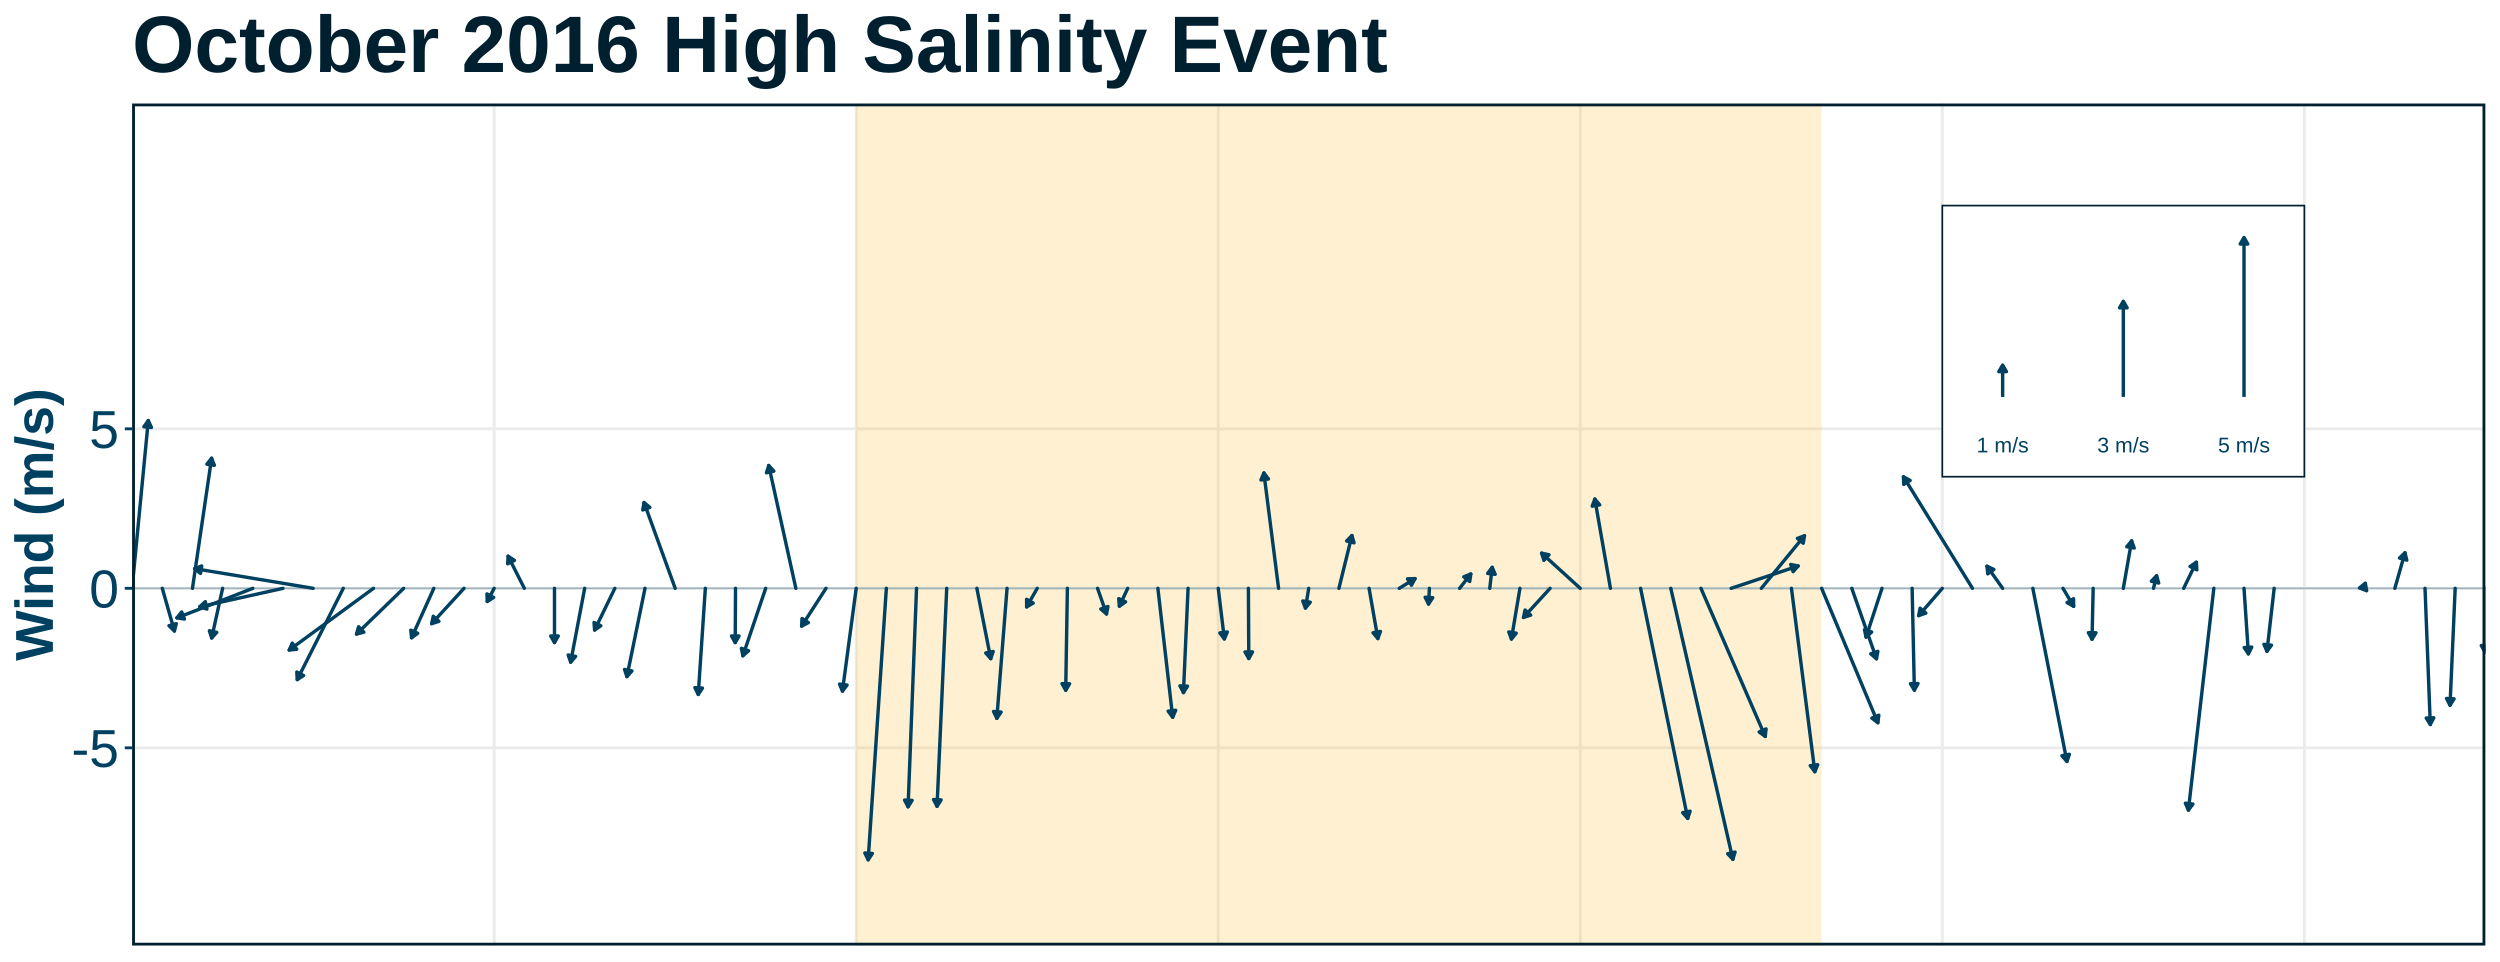
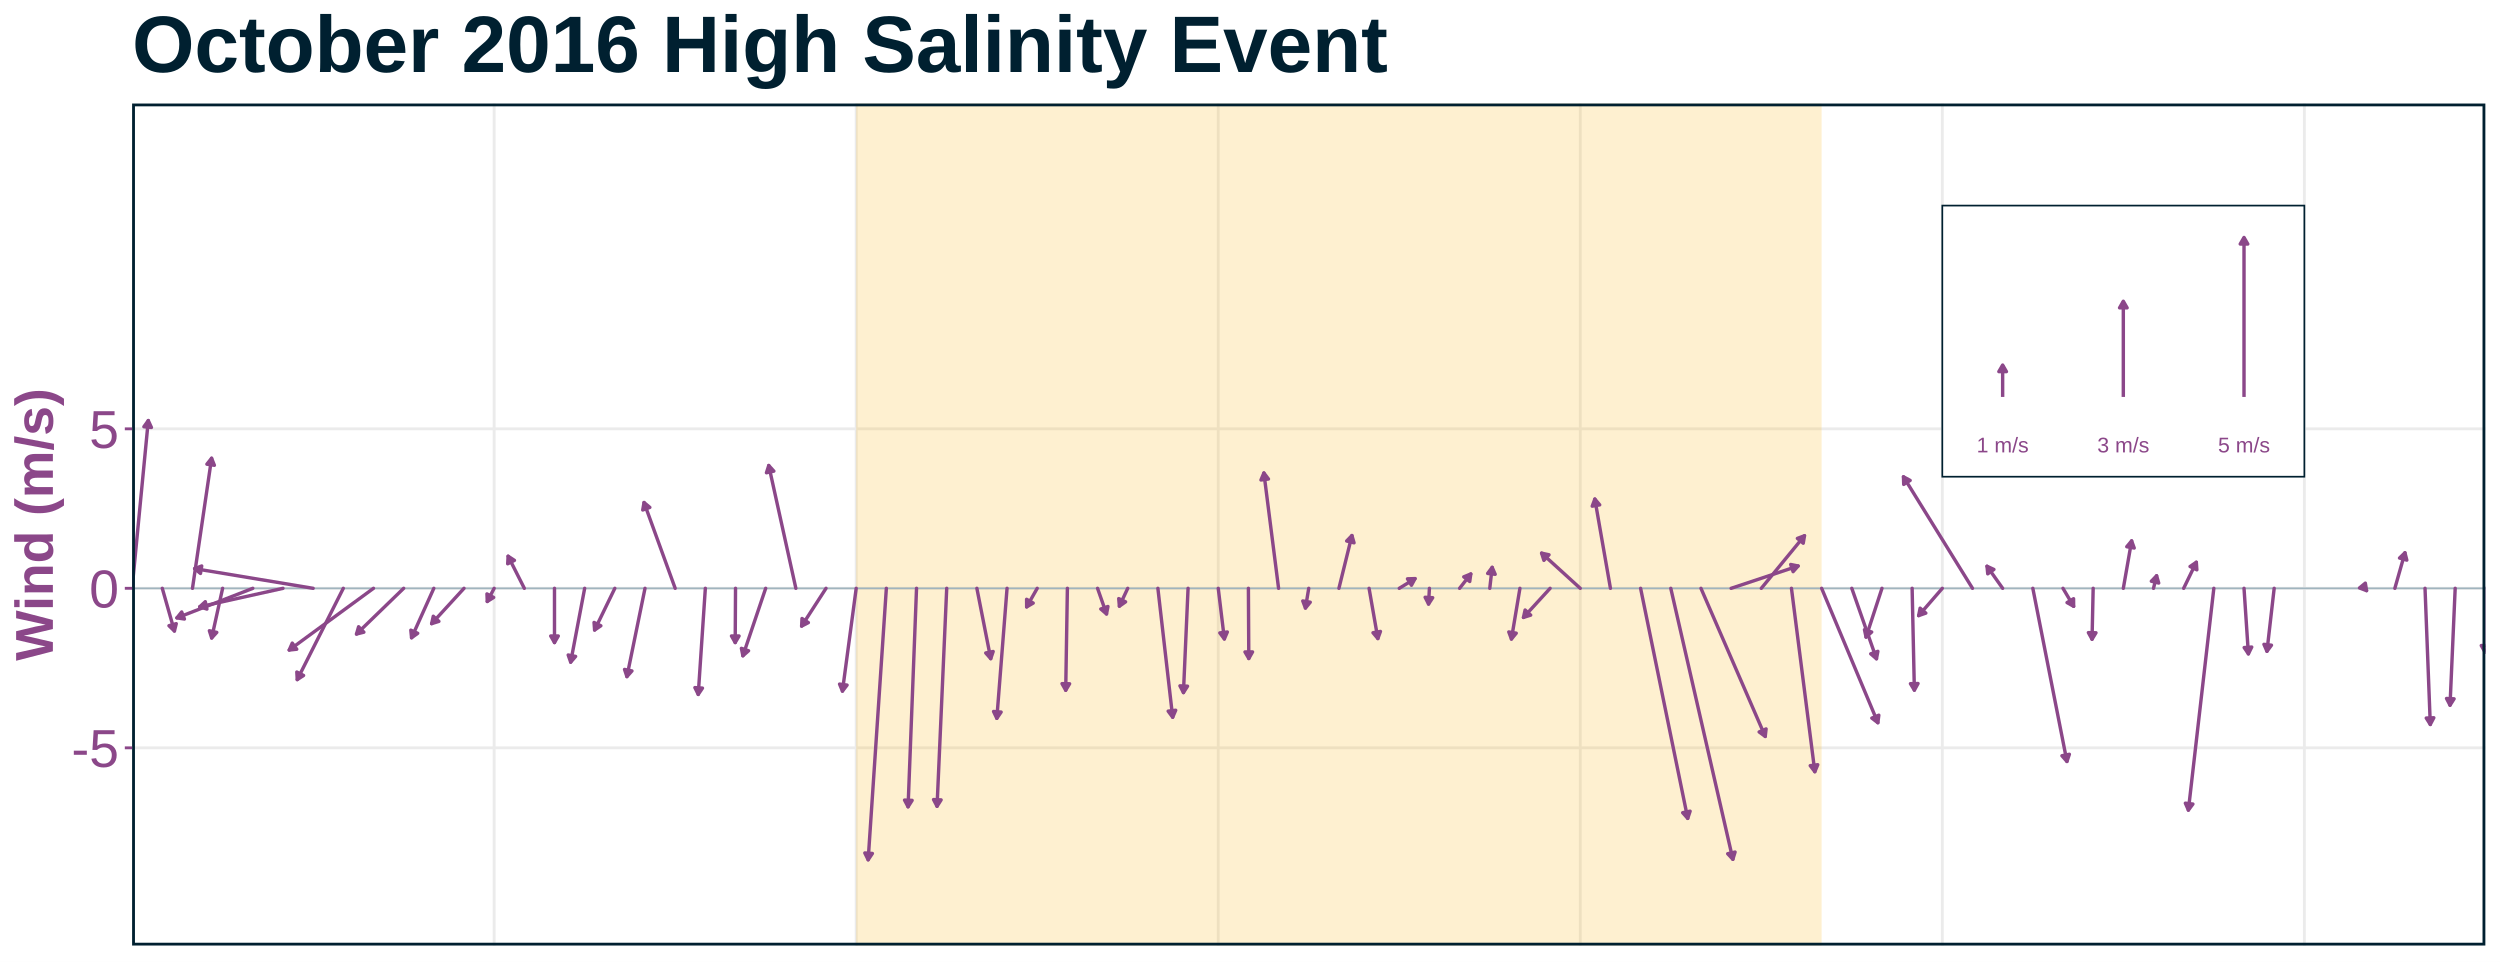
<svg xmlns="http://www.w3.org/2000/svg" width="936.00pt" height="360.00pt" viewBox="0 0 936.00 360.00">
  <g class="svglite">
    <defs>
      <style type="text/css">
    .svglite line, .svglite polyline, .svglite polygon, .svglite path, .svglite rect, .svglite circle {
      fill: none;
      stroke: #000000;
      stroke-linecap: round;
      stroke-linejoin: round;
      stroke-miterlimit: 10.00;
    }
    .svglite text {
      white-space: pre;
    }
    .svglite g.glyphgroup path {
      fill: inherit;
      stroke: none;
    }
  </style>
    </defs>
    <rect width="100%" height="100%" style="stroke: none; fill: #FFFFFF;" />
    <defs>
      <clipPath id="cpMC4wMHw5MzYuMDB8MC4wMHwzNjAuMDA=">
        <rect x="0.00" y="0.00" width="936.00" height="360.00" />
      </clipPath>
    </defs>
    <g clip-path="url(#cpMC4wMHw5MzYuMDB8MC4wMHwzNjAuMDA=)">
      <rect x="0.00" y="0.00" width="936.00" height="360.00" style="stroke-width: 1.07; stroke: #FFFFFF; fill: #FFFFFF;" />
    </g>
    <defs>
      <clipPath id="cpNDkuNDZ8OTMwLjUyfDM4Ljc1fDM1NC4wMg==">
        <rect x="49.46" y="38.75" width="881.06" height="315.27" />
      </clipPath>
    </defs>
    <g clip-path="url(#cpNDkuNDZ8OTMwLjUyfDM4Ljc1fDM1NC4wMg==)">
      <rect x="49.46" y="38.75" width="881.06" height="315.27" style="stroke-width: 1.07; stroke: none; fill: #FFFFFF;" />
      <polyline points="49.46,279.98 930.52,279.98 " style="stroke-width: 1.07; stroke: #EBEBEB; stroke-linecap: butt;" />
      <polyline points="49.46,220.27 930.52,220.27 " style="stroke-width: 1.07; stroke: #EBEBEB; stroke-linecap: butt;" />
      <polyline points="49.46,160.56 930.52,160.56 " style="stroke-width: 1.07; stroke: #EBEBEB; stroke-linecap: butt;" />
      <polyline points="49.46,354.02 49.46,38.75 " style="stroke-width: 1.07; stroke: #EBEBEB; stroke-linecap: butt;" />
      <polyline points="185.01,354.02 185.01,38.75 " style="stroke-width: 1.07; stroke: #EBEBEB; stroke-linecap: butt;" />
      <polyline points="320.56,354.02 320.56,38.75 " style="stroke-width: 1.07; stroke: #EBEBEB; stroke-linecap: butt;" />
      <polyline points="456.11,354.02 456.11,38.75 " style="stroke-width: 1.07; stroke: #EBEBEB; stroke-linecap: butt;" />
      <polyline points="591.65,354.02 591.65,38.75 " style="stroke-width: 1.07; stroke: #EBEBEB; stroke-linecap: butt;" />
      <polyline points="727.20,354.02 727.20,38.75 " style="stroke-width: 1.07; stroke: #EBEBEB; stroke-linecap: butt;" />
      <polyline points="862.75,354.02 862.75,38.75 " style="stroke-width: 1.07; stroke: #EBEBEB; stroke-linecap: butt;" />
      <rect x="320.56" y="38.75" width="361.46" height="315.27" style="stroke-width: 1.07; stroke: none; stroke-linecap: butt; stroke-linejoin: miter; fill: #FDB515; fill-opacity: 0.20;" />
      <line x1="49.46" y1="220.27" x2="930.52" y2="220.27" style="stroke-width: 0.64; stroke: #A0B4BE; stroke-linecap: butt;" />
-       <line x1="49.46" y1="220.27" x2="55.52" y2="157.46" style="stroke-width: 1.28; stroke: #004060;" />
-       <polygon points="56.69,160.04 55.52,157.46 53.87,159.77 " style="stroke-width: 1.28; stroke: #004060; fill: #004060;" />
-       <line x1="60.76" y1="220.27" x2="65.30" y2="236.25" style="stroke-width: 1.28; stroke: #004060;" />
-       <polygon points="63.26,234.27 65.30,236.25 65.99,233.50 " style="stroke-width: 1.28; stroke: #004060; fill: #004060;" />
-       <line x1="72.06" y1="220.27" x2="79.22" y2="171.57" style="stroke-width: 1.28; stroke: #004060;" />
-       <polygon points="80.26,174.20 79.22,171.57 77.46,173.79 " style="stroke-width: 1.28; stroke: #004060; fill: #004060;" />
-       <line x1="83.35" y1="220.27" x2="79.25" y2="238.86" style="stroke-width: 1.28; stroke: #004060;" />
-       <polygon points="78.39,236.15 79.25,238.86 81.16,236.77 " style="stroke-width: 1.28; stroke: #004060; fill: #004060;" />
-       <line x1="94.65" y1="220.27" x2="66.24" y2="231.33" style="stroke-width: 1.28; stroke: #004060;" />
-       <polygon points="68.02,229.12 66.24,231.33 69.05,231.76 " style="stroke-width: 1.28; stroke: #004060; fill: #004060;" />
-       <line x1="105.94" y1="220.27" x2="74.77" y2="227.19" style="stroke-width: 1.28; stroke: #004060;" />
-       <polygon points="76.86,225.27 74.77,227.19 77.47,228.04 " style="stroke-width: 1.28; stroke: #004060; fill: #004060;" />
-       <line x1="117.24" y1="220.27" x2="72.87" y2="212.90" style="stroke-width: 1.28; stroke: #004060;" />
-       <polygon points="75.52,211.90 72.87,212.90 75.06,214.70 " style="stroke-width: 1.28; stroke: #004060; fill: #004060;" />
-       <line x1="128.53" y1="220.27" x2="111.29" y2="254.44" style="stroke-width: 1.28; stroke: #004060;" />
-       <polygon points="111.13,251.61 111.29,254.44 113.66,252.89 " style="stroke-width: 1.28; stroke: #004060; fill: #004060;" />
-       <line x1="139.83" y1="220.27" x2="108.28" y2="243.37" style="stroke-width: 1.28; stroke: #004060;" />
-       <polygon points="109.42,240.78 108.28,243.37 111.10,243.07 " style="stroke-width: 1.28; stroke: #004060; fill: #004060;" />
-       <line x1="151.13" y1="220.27" x2="133.48" y2="237.38" style="stroke-width: 1.28; stroke: #004060;" />
-       <polygon points="134.26,234.65 133.48,237.38 136.23,236.69 " style="stroke-width: 1.28; stroke: #004060; fill: #004060;" />
-       <line x1="162.42" y1="220.27" x2="154.09" y2="238.77" style="stroke-width: 1.28; stroke: #004060;" />
-       <polygon points="153.81,235.94 154.09,238.77 156.39,237.11 " style="stroke-width: 1.28; stroke: #004060; fill: #004060;" />
-       <line x1="173.72" y1="220.27" x2="161.61" y2="233.49" style="stroke-width: 1.28; stroke: #004060;" />
-       <polygon points="162.22,230.72 161.61,233.49 164.32,232.64 " style="stroke-width: 1.28; stroke: #004060; fill: #004060;" />
-       <line x1="185.01" y1="220.27" x2="182.43" y2="225.19" style="stroke-width: 1.28; stroke: #004060;" />
-       <polygon points="182.32,222.36 182.43,225.19 184.83,223.68 " style="stroke-width: 1.28; stroke: #004060; fill: #004060;" />
-       <line x1="196.31" y1="220.27" x2="190.24" y2="208.25" style="stroke-width: 1.28; stroke: #004060;" />
-       <polygon points="192.61,209.80 190.24,208.25 190.08,211.08 " style="stroke-width: 1.28; stroke: #004060; fill: #004060;" />
-       <line x1="207.60" y1="220.27" x2="207.60" y2="240.57" style="stroke-width: 1.28; stroke: #004060;" />
-       <polygon points="206.19,238.12 207.60,240.57 209.02,238.12 " style="stroke-width: 1.28; stroke: #004060; fill: #004060;" />
-       <line x1="218.90" y1="220.27" x2="213.66" y2="247.91" style="stroke-width: 1.28; stroke: #004060;" />
-       <polygon points="212.73,245.23 213.66,247.91 215.51,245.76 " style="stroke-width: 1.28; stroke: #004060; fill: #004060;" />
-       <line x1="230.19" y1="220.27" x2="222.62" y2="235.88" style="stroke-width: 1.28; stroke: #004060;" />
-       <polygon points="222.41,233.05 222.62,235.88 224.96,234.29 " style="stroke-width: 1.28; stroke: #004060; fill: #004060;" />
-       <line x1="241.49" y1="220.27" x2="234.72" y2="253.32" style="stroke-width: 1.28; stroke: #004060;" />
-       <polygon points="233.83,250.63 234.72,253.32 236.60,251.20 " style="stroke-width: 1.28; stroke: #004060; fill: #004060;" />
-       <line x1="252.79" y1="220.27" x2="241.13" y2="188.15" style="stroke-width: 1.28; stroke: #004060;" />
-       <polygon points="243.30,189.97 241.13,188.15 240.64,190.94 " style="stroke-width: 1.28; stroke: #004060; fill: #004060;" />
-       <line x1="264.08" y1="220.27" x2="261.42" y2="259.99" style="stroke-width: 1.28; stroke: #004060;" />
-       <polygon points="260.17,257.44 261.42,259.99 263.00,257.63 " style="stroke-width: 1.28; stroke: #004060; fill: #004060;" />
-       <line x1="275.38" y1="220.27" x2="275.26" y2="240.57" style="stroke-width: 1.28; stroke: #004060;" />
-       <polygon points="273.86,238.11 275.26,240.57 276.70,238.12 " style="stroke-width: 1.28; stroke: #004060; fill: #004060;" />
-       <line x1="286.67" y1="220.27" x2="278.14" y2="245.52" style="stroke-width: 1.28; stroke: #004060;" />
-       <polygon points="277.58,242.74 278.14,245.52 280.26,243.65 " style="stroke-width: 1.28; stroke: #004060; fill: #004060;" />
-       <line x1="297.97" y1="220.27" x2="287.82" y2="174.29" style="stroke-width: 1.28; stroke: #004060;" />
-       <polygon points="289.73,176.39 287.82,174.29 286.96,177.00 " style="stroke-width: 1.28; stroke: #004060; fill: #004060;" />
-       <line x1="309.26" y1="220.27" x2="300.13" y2="234.41" style="stroke-width: 1.28; stroke: #004060;" />
-       <polygon points="300.27,231.57 300.13,234.41 302.65,233.11 " style="stroke-width: 1.28; stroke: #004060; fill: #004060;" />
-       <line x1="320.56" y1="220.27" x2="315.41" y2="258.75" style="stroke-width: 1.28; stroke: #004060;" />
-       <polygon points="314.33,256.12 315.41,258.75 317.14,256.50 " style="stroke-width: 1.28; stroke: #004060; fill: #004060;" />
-       <line x1="331.85" y1="220.27" x2="325.04" y2="321.90" style="stroke-width: 1.28; stroke: #004060;" />
-       <polygon points="323.79,319.35 325.04,321.90 326.62,319.54 " style="stroke-width: 1.28; stroke: #004060; fill: #004060;" />
-       <line x1="343.15" y1="220.27" x2="339.98" y2="302.06" style="stroke-width: 1.28; stroke: #004060;" />
-       <polygon points="338.66,299.55 339.98,302.06 341.50,299.66 " style="stroke-width: 1.28; stroke: #004060; fill: #004060;" />
-       <line x1="354.45" y1="220.27" x2="350.83" y2="301.87" style="stroke-width: 1.28; stroke: #004060;" />
-       <polygon points="349.52,299.35 350.83,301.87 352.35,299.48 " style="stroke-width: 1.28; stroke: #004060; fill: #004060;" />
-       <line x1="365.74" y1="220.27" x2="370.93" y2="246.60" style="stroke-width: 1.28; stroke: #004060;" />
-       <polygon points="369.06,244.47 370.93,246.60 371.84,243.92 " style="stroke-width: 1.28; stroke: #004060; fill: #004060;" />
-       <line x1="377.04" y1="220.27" x2="373.21" y2="268.94" style="stroke-width: 1.28; stroke: #004060;" />
-       <polygon points="371.99,266.38 373.21,268.94 374.82,266.60 " style="stroke-width: 1.28; stroke: #004060; fill: #004060;" />
-       <line x1="388.33" y1="220.27" x2="384.38" y2="227.22" style="stroke-width: 1.28; stroke: #004060;" />
-       <polygon points="384.36,224.38 384.38,227.22 386.83,225.79 " style="stroke-width: 1.28; stroke: #004060; fill: #004060;" />
-       <line x1="399.63" y1="220.27" x2="399.00" y2="258.43" style="stroke-width: 1.28; stroke: #004060;" />
-       <polygon points="397.62,255.96 399.00,258.43 400.46,256.00 " style="stroke-width: 1.28; stroke: #004060; fill: #004060;" />
-       <line x1="410.92" y1="220.27" x2="414.28" y2="229.86" style="stroke-width: 1.28; stroke: #004060;" />
-       <polygon points="412.13,228.01 414.28,229.86 414.81,227.07 " style="stroke-width: 1.28; stroke: #004060; fill: #004060;" />
-       <line x1="422.22" y1="220.27" x2="419.10" y2="226.95" style="stroke-width: 1.28; stroke: #004060;" />
-       <polygon points="418.85,224.12 419.10,226.95 421.42,225.33 " style="stroke-width: 1.28; stroke: #004060; fill: #004060;" />
-       <line x1="433.51" y1="220.27" x2="439.05" y2="268.53" style="stroke-width: 1.28; stroke: #004060;" />
-       <polygon points="437.36,266.25 439.05,268.53 440.18,265.92 " style="stroke-width: 1.28; stroke: #004060; fill: #004060;" />
-       <line x1="444.81" y1="220.27" x2="443.08" y2="259.30" style="stroke-width: 1.28; stroke: #004060;" />
-       <polygon points="441.77,256.78 443.08,259.30 444.61,256.91 " style="stroke-width: 1.28; stroke: #004060; fill: #004060;" />
-       <line x1="456.11" y1="220.27" x2="458.40" y2="239.22" style="stroke-width: 1.28; stroke: #004060;" />
-       <polygon points="456.70,236.96 458.40,239.22 459.51,236.62 " style="stroke-width: 1.28; stroke: #004060; fill: #004060;" />
-       <line x1="467.40" y1="220.27" x2="467.55" y2="246.54" style="stroke-width: 1.28; stroke: #004060;" />
-       <polygon points="466.12,244.09 467.55,246.54 468.95,244.08 " style="stroke-width: 1.28; stroke: #004060; fill: #004060;" />
-       <line x1="478.70" y1="220.27" x2="473.20" y2="177.09" style="stroke-width: 1.28; stroke: #004060;" />
-       <polygon points="474.91,179.34 473.20,177.09 472.10,179.70 " style="stroke-width: 1.28; stroke: #004060; fill: #004060;" />
-       <line x1="489.99" y1="220.27" x2="488.76" y2="227.65" style="stroke-width: 1.28; stroke: #004060;" />
-       <polygon points="487.76,225.00 488.76,227.65 490.56,225.47 " style="stroke-width: 1.28; stroke: #004060; fill: #004060;" />
-       <line x1="501.29" y1="220.27" x2="506.16" y2="200.51" style="stroke-width: 1.28; stroke: #004060;" />
-       <polygon points="506.95,203.23 506.16,200.51 504.19,202.55 " style="stroke-width: 1.28; stroke: #004060; fill: #004060;" />
-       <line x1="512.58" y1="220.27" x2="515.87" y2="239.07" style="stroke-width: 1.28; stroke: #004060;" />
-       <polygon points="514.05,236.90 515.87,239.07 516.84,236.41 " style="stroke-width: 1.28; stroke: #004060; fill: #004060;" />
-       <line x1="523.88" y1="220.27" x2="529.79" y2="216.63" style="stroke-width: 1.28; stroke: #004060;" />
-       <polygon points="528.45,219.12 529.79,216.63 526.96,216.71 " style="stroke-width: 1.28; stroke: #004060; fill: #004060;" />
-       <line x1="535.17" y1="220.27" x2="534.85" y2="226.15" style="stroke-width: 1.28; stroke: #004060;" />
-       <polygon points="533.57,223.62 534.85,226.15 536.40,223.78 " style="stroke-width: 1.28; stroke: #004060; fill: #004060;" />
-       <line x1="546.47" y1="220.27" x2="550.66" y2="214.90" style="stroke-width: 1.28; stroke: #004060;" />
-       <polygon points="550.27,217.71 550.66,214.90 548.03,215.97 " style="stroke-width: 1.28; stroke: #004060; fill: #004060;" />
-       <line x1="557.77" y1="220.27" x2="558.67" y2="212.42" style="stroke-width: 1.28; stroke: #004060;" />
-       <polygon points="559.80,215.02 558.67,212.42 556.98,214.69 " style="stroke-width: 1.28; stroke: #004060; fill: #004060;" />
-       <line x1="569.06" y1="220.27" x2="565.88" y2="239.25" style="stroke-width: 1.28; stroke: #004060;" />
-       <polygon points="564.89,236.60 565.88,239.25 567.68,237.06 " style="stroke-width: 1.28; stroke: #004060; fill: #004060;" />
-       <line x1="580.36" y1="220.27" x2="570.39" y2="231.16" style="stroke-width: 1.28; stroke: #004060;" />
-       <polygon points="571.00,228.39 570.39,231.16 573.09,230.30 " style="stroke-width: 1.28; stroke: #004060; fill: #004060;" />
-       <line x1="591.65" y1="220.27" x2="577.18" y2="207.10" style="stroke-width: 1.28; stroke: #004060;" />
-       <polygon points="579.95,207.71 577.18,207.10 578.04,209.80 " style="stroke-width: 1.28; stroke: #004060; fill: #004060;" />
-       <line x1="602.95" y1="220.27" x2="597.11" y2="186.85" style="stroke-width: 1.28; stroke: #004060;" />
-       <polygon points="598.93,189.02 597.11,186.85 596.13,189.51 " style="stroke-width: 1.28; stroke: #004060; fill: #004060;" />
-       <line x1="614.24" y1="220.27" x2="631.88" y2="306.40" style="stroke-width: 1.28; stroke: #004060;" />
-       <polygon points="630.00,304.28 631.88,306.40 632.78,303.71 " style="stroke-width: 1.28; stroke: #004060; fill: #004060;" />
-       <line x1="625.54" y1="220.27" x2="648.78" y2="321.72" style="stroke-width: 1.28; stroke: #004060;" />
-       <polygon points="646.85,319.64 648.78,321.72 649.61,319.01 " style="stroke-width: 1.28; stroke: #004060; fill: #004060;" />
-       <line x1="636.84" y1="220.27" x2="660.90" y2="275.72" style="stroke-width: 1.28; stroke: #004060;" />
-       <polygon points="658.62,274.04 660.90,275.72 661.22,272.91 " style="stroke-width: 1.28; stroke: #004060; fill: #004060;" />
-       <line x1="648.13" y1="220.27" x2="673.22" y2="211.91" style="stroke-width: 1.28; stroke: #004060;" />
-       <polygon points="671.34,214.03 673.22,211.91 670.44,211.34 " style="stroke-width: 1.28; stroke: #004060; fill: #004060;" />
-       <line x1="659.43" y1="220.27" x2="675.60" y2="200.58" style="stroke-width: 1.28; stroke: #004060;" />
-       <polygon points="675.13,203.38 675.60,200.58 672.94,201.58 " style="stroke-width: 1.28; stroke: #004060; fill: #004060;" />
-       <line x1="670.72" y1="220.27" x2="679.47" y2="288.92" style="stroke-width: 1.28; stroke: #004060;" />
-       <polygon points="677.75,286.66 679.47,288.92 680.56,286.31 " style="stroke-width: 1.28; stroke: #004060; fill: #004060;" />
-       <line x1="682.02" y1="220.27" x2="703.07" y2="270.58" style="stroke-width: 1.28; stroke: #004060;" />
-       <polygon points="700.81,268.86 703.07,270.58 703.43,267.77 " style="stroke-width: 1.28; stroke: #004060; fill: #004060;" />
-       <line x1="693.31" y1="220.27" x2="702.55" y2="246.64" style="stroke-width: 1.28; stroke: #004060;" />
-       <polygon points="700.40,244.79 702.55,246.64 703.07,243.86 " style="stroke-width: 1.28; stroke: #004060; fill: #004060;" />
-       <line x1="704.61" y1="220.27" x2="698.65" y2="238.52" style="stroke-width: 1.28; stroke: #004060;" />
-       <polygon points="698.06,235.75 698.65,238.52 700.76,236.63 " style="stroke-width: 1.28; stroke: #004060; fill: #004060;" />
-       <line x1="715.90" y1="220.27" x2="716.74" y2="258.39" style="stroke-width: 1.28; stroke: #004060;" />
-       <polygon points="715.27,255.97 716.74,258.39 718.11,255.91 " style="stroke-width: 1.28; stroke: #004060; fill: #004060;" />
-       <line x1="727.20" y1="220.27" x2="718.35" y2="230.48" style="stroke-width: 1.28; stroke: #004060;" />
-       <polygon points="718.89,227.70 718.35,230.48 721.03,229.55 " style="stroke-width: 1.28; stroke: #004060; fill: #004060;" />
-       <line x1="738.50" y1="220.27" x2="712.66" y2="178.52" style="stroke-width: 1.28; stroke: #004060;" />
-       <polygon points="715.16,179.87 712.66,178.52 712.75,181.36 " style="stroke-width: 1.28; stroke: #004060; fill: #004060;" />
-       <line x1="749.79" y1="220.27" x2="743.94" y2="212.01" style="stroke-width: 1.28; stroke: #004060;" />
-       <polygon points="746.52,213.20 743.94,212.01 744.21,214.84 " style="stroke-width: 1.28; stroke: #004060; fill: #004060;" />
-       <line x1="761.09" y1="220.27" x2="773.86" y2="285.09" style="stroke-width: 1.28; stroke: #004060;" />
-       <polygon points="771.99,282.95 773.86,285.09 774.77,282.40 " style="stroke-width: 1.28; stroke: #004060; fill: #004060;" />
-       <line x1="772.38" y1="220.27" x2="776.37" y2="227.00" style="stroke-width: 1.28; stroke: #004060;" />
-       <polygon points="773.90,225.61 776.37,227.00 776.34,224.16 " style="stroke-width: 1.28; stroke: #004060; fill: #004060;" />
-       <line x1="783.68" y1="220.27" x2="783.26" y2="239.33" style="stroke-width: 1.28; stroke: #004060;" />
-       <polygon points="781.89,236.85 783.26,239.33 784.73,236.91 " style="stroke-width: 1.28; stroke: #004060; fill: #004060;" />
-       <line x1="794.97" y1="220.27" x2="798.08" y2="202.51" style="stroke-width: 1.28; stroke: #004060;" />
-       <polygon points="799.05,205.18 798.08,202.51 796.26,204.69 " style="stroke-width: 1.28; stroke: #004060; fill: #004060;" />
-       <line x1="806.27" y1="220.27" x2="807.43" y2="215.57" style="stroke-width: 1.28; stroke: #004060;" />
-       <polygon points="808.22,218.29 807.43,215.57 805.46,217.61 " style="stroke-width: 1.28; stroke: #004060; fill: #004060;" />
-       <line x1="817.56" y1="220.27" x2="822.30" y2="210.51" style="stroke-width: 1.28; stroke: #004060;" />
-       <polygon points="822.50,213.34 822.30,210.51 819.95,212.10 " style="stroke-width: 1.28; stroke: #004060; fill: #004060;" />
-       <line x1="828.86" y1="220.27" x2="819.33" y2="303.31" style="stroke-width: 1.28; stroke: #004060;" />
-       <polygon points="818.20,300.71 819.33,303.31 821.02,301.04 " style="stroke-width: 1.28; stroke: #004060; fill: #004060;" />
-       <line x1="840.16" y1="220.27" x2="841.80" y2="244.80" style="stroke-width: 1.28; stroke: #004060;" />
-       <polygon points="840.22,242.45 841.80,244.80 843.05,242.26 " style="stroke-width: 1.28; stroke: #004060; fill: #004060;" />
-       <line x1="851.45" y1="220.27" x2="848.75" y2="243.84" style="stroke-width: 1.28; stroke: #004060;" />
-       <polygon points="847.62,241.24 848.75,243.84 850.44,241.56 " style="stroke-width: 1.28; stroke: #004060; fill: #004060;" />
-       <line x1="885.34" y1="220.27" x2="886.04" y2="221.13" style="stroke-width: 1.28; stroke: #004060;" />
-       <polygon points="883.39,220.13 886.04,221.13 885.58,218.33 " style="stroke-width: 1.28; stroke: #004060; fill: #004060;" />
-       <line x1="896.63" y1="220.27" x2="900.41" y2="206.96" style="stroke-width: 1.28; stroke: #004060;" />
-       <polygon points="901.11,209.71 900.41,206.96 898.38,208.93 " style="stroke-width: 1.28; stroke: #004060; fill: #004060;" />
-       <line x1="907.93" y1="220.27" x2="909.90" y2="271.24" style="stroke-width: 1.28; stroke: #004060;" />
-       <polygon points="908.39,268.84 909.90,271.24 911.22,268.73 " style="stroke-width: 1.28; stroke: #004060; fill: #004060;" />
-       <line x1="919.22" y1="220.27" x2="917.29" y2="264.03" style="stroke-width: 1.28; stroke: #004060;" />
-       <polygon points="915.98,261.51 917.29,264.03 918.81,261.64 " style="stroke-width: 1.28; stroke: #004060; fill: #004060;" />
-       <line x1="930.52" y1="220.27" x2="930.39" y2="244.15" style="stroke-width: 1.28; stroke: #004060;" />
-       <polygon points="928.99,241.69 930.39,244.15 931.82,241.70 " style="stroke-width: 1.28; stroke: #004060; fill: #004060;" />
-       <line x1="749.79" y1="148.62" x2="749.79" y2="136.68" style="stroke-width: 1.28; stroke: #004060; stroke-linecap: butt;" />
-       <polygon points="751.21,139.13 749.79,136.68 748.37,139.13 " style="stroke-width: 1.28; stroke: #004060; stroke-linecap: butt; fill: #004060;" />
-       <line x1="794.97" y1="148.62" x2="794.97" y2="112.79" style="stroke-width: 1.28; stroke: #004060; stroke-linecap: butt;" />
-       <polygon points="796.39,115.25 794.97,112.79 793.56,115.25 " style="stroke-width: 1.28; stroke: #004060; stroke-linecap: butt; fill: #004060;" />
-       <line x1="840.16" y1="148.62" x2="840.16" y2="88.91" style="stroke-width: 1.28; stroke: #004060; stroke-linecap: butt;" />
-       <polygon points="841.57,91.36 840.16,88.91 838.74,91.36 " style="stroke-width: 1.28; stroke: #004060; stroke-linecap: butt; fill: #004060;" />
+       <line x1="49.46" y1="220.27" x2="55.52" y2="157.46" style="stroke-width: 1.28; stroke: #8B4789;" />
+       <polygon points="56.69,160.04 55.52,157.46 53.87,159.77 " style="stroke-width: 1.28; stroke: #8B4789; fill: #8B4789;" />
+       <line x1="60.76" y1="220.27" x2="65.30" y2="236.25" style="stroke-width: 1.28; stroke: #8B4789;" />
+       <polygon points="63.26,234.27 65.30,236.25 65.99,233.50 " style="stroke-width: 1.28; stroke: #8B4789; fill: #8B4789;" />
+       <line x1="72.06" y1="220.27" x2="79.22" y2="171.57" style="stroke-width: 1.28; stroke: #8B4789;" />
+       <polygon points="80.26,174.20 79.22,171.57 77.46,173.79 " style="stroke-width: 1.28; stroke: #8B4789; fill: #8B4789;" />
+       <line x1="83.35" y1="220.27" x2="79.25" y2="238.86" style="stroke-width: 1.28; stroke: #8B4789;" />
+       <polygon points="78.39,236.15 79.25,238.86 81.16,236.77 " style="stroke-width: 1.28; stroke: #8B4789; fill: #8B4789;" />
+       <line x1="94.65" y1="220.27" x2="66.24" y2="231.33" style="stroke-width: 1.28; stroke: #8B4789;" />
+       <polygon points="68.02,229.12 66.24,231.33 69.05,231.76 " style="stroke-width: 1.28; stroke: #8B4789; fill: #8B4789;" />
+       <line x1="105.94" y1="220.27" x2="74.77" y2="227.19" style="stroke-width: 1.28; stroke: #8B4789;" />
+       <polygon points="76.86,225.27 74.77,227.19 77.47,228.04 " style="stroke-width: 1.28; stroke: #8B4789; fill: #8B4789;" />
+       <line x1="117.24" y1="220.27" x2="72.87" y2="212.90" style="stroke-width: 1.28; stroke: #8B4789;" />
+       <polygon points="75.52,211.90 72.87,212.90 75.06,214.70 " style="stroke-width: 1.28; stroke: #8B4789; fill: #8B4789;" />
+       <line x1="128.53" y1="220.27" x2="111.29" y2="254.44" style="stroke-width: 1.28; stroke: #8B4789;" />
+       <polygon points="111.13,251.61 111.29,254.44 113.66,252.89 " style="stroke-width: 1.28; stroke: #8B4789; fill: #8B4789;" />
+       <line x1="139.83" y1="220.27" x2="108.28" y2="243.37" style="stroke-width: 1.28; stroke: #8B4789;" />
+       <polygon points="109.42,240.78 108.28,243.37 111.10,243.07 " style="stroke-width: 1.28; stroke: #8B4789; fill: #8B4789;" />
+       <line x1="151.13" y1="220.27" x2="133.48" y2="237.38" style="stroke-width: 1.28; stroke: #8B4789;" />
+       <polygon points="134.26,234.65 133.48,237.38 136.23,236.69 " style="stroke-width: 1.28; stroke: #8B4789; fill: #8B4789;" />
+       <line x1="162.42" y1="220.27" x2="154.09" y2="238.77" style="stroke-width: 1.28; stroke: #8B4789;" />
+       <polygon points="153.81,235.94 154.09,238.77 156.39,237.11 " style="stroke-width: 1.28; stroke: #8B4789; fill: #8B4789;" />
+       <line x1="173.72" y1="220.27" x2="161.61" y2="233.49" style="stroke-width: 1.28; stroke: #8B4789;" />
+       <polygon points="162.22,230.72 161.61,233.49 164.32,232.64 " style="stroke-width: 1.28; stroke: #8B4789; fill: #8B4789;" />
+       <line x1="185.01" y1="220.27" x2="182.43" y2="225.19" style="stroke-width: 1.28; stroke: #8B4789;" />
+       <polygon points="182.32,222.36 182.43,225.19 184.83,223.68 " style="stroke-width: 1.28; stroke: #8B4789; fill: #8B4789;" />
+       <line x1="196.31" y1="220.27" x2="190.24" y2="208.25" style="stroke-width: 1.28; stroke: #8B4789;" />
+       <polygon points="192.61,209.80 190.24,208.25 190.08,211.08 " style="stroke-width: 1.28; stroke: #8B4789; fill: #8B4789;" />
+       <line x1="207.60" y1="220.27" x2="207.60" y2="240.57" style="stroke-width: 1.28; stroke: #8B4789;" />
+       <polygon points="206.19,238.12 207.60,240.57 209.02,238.12 " style="stroke-width: 1.28; stroke: #8B4789; fill: #8B4789;" />
+       <line x1="218.90" y1="220.27" x2="213.66" y2="247.91" style="stroke-width: 1.28; stroke: #8B4789;" />
+       <polygon points="212.73,245.23 213.66,247.91 215.51,245.76 " style="stroke-width: 1.28; stroke: #8B4789; fill: #8B4789;" />
+       <line x1="230.19" y1="220.27" x2="222.62" y2="235.88" style="stroke-width: 1.28; stroke: #8B4789;" />
+       <polygon points="222.41,233.05 222.62,235.88 224.96,234.29 " style="stroke-width: 1.28; stroke: #8B4789; fill: #8B4789;" />
+       <line x1="241.49" y1="220.27" x2="234.72" y2="253.32" style="stroke-width: 1.28; stroke: #8B4789;" />
+       <polygon points="233.83,250.63 234.72,253.32 236.60,251.20 " style="stroke-width: 1.28; stroke: #8B4789; fill: #8B4789;" />
+       <line x1="252.79" y1="220.27" x2="241.13" y2="188.15" style="stroke-width: 1.28; stroke: #8B4789;" />
+       <polygon points="243.30,189.97 241.13,188.15 240.64,190.94 " style="stroke-width: 1.28; stroke: #8B4789; fill: #8B4789;" />
+       <line x1="264.08" y1="220.27" x2="261.42" y2="259.99" style="stroke-width: 1.28; stroke: #8B4789;" />
+       <polygon points="260.17,257.44 261.42,259.99 263.00,257.63 " style="stroke-width: 1.28; stroke: #8B4789; fill: #8B4789;" />
+       <line x1="275.38" y1="220.27" x2="275.26" y2="240.57" style="stroke-width: 1.28; stroke: #8B4789;" />
+       <polygon points="273.86,238.11 275.26,240.57 276.70,238.12 " style="stroke-width: 1.28; stroke: #8B4789; fill: #8B4789;" />
+       <line x1="286.67" y1="220.27" x2="278.14" y2="245.52" style="stroke-width: 1.28; stroke: #8B4789;" />
+       <polygon points="277.58,242.74 278.14,245.52 280.26,243.65 " style="stroke-width: 1.28; stroke: #8B4789; fill: #8B4789;" />
+       <line x1="297.97" y1="220.27" x2="287.82" y2="174.29" style="stroke-width: 1.28; stroke: #8B4789;" />
+       <polygon points="289.73,176.39 287.82,174.29 286.96,177.00 " style="stroke-width: 1.28; stroke: #8B4789; fill: #8B4789;" />
+       <line x1="309.26" y1="220.27" x2="300.13" y2="234.41" style="stroke-width: 1.28; stroke: #8B4789;" />
+       <polygon points="300.27,231.57 300.13,234.41 302.65,233.11 " style="stroke-width: 1.28; stroke: #8B4789; fill: #8B4789;" />
+       <line x1="320.56" y1="220.27" x2="315.41" y2="258.75" style="stroke-width: 1.28; stroke: #8B4789;" />
+       <polygon points="314.33,256.12 315.41,258.75 317.14,256.50 " style="stroke-width: 1.28; stroke: #8B4789; fill: #8B4789;" />
+       <line x1="331.85" y1="220.27" x2="325.04" y2="321.90" style="stroke-width: 1.28; stroke: #8B4789;" />
+       <polygon points="323.79,319.35 325.04,321.90 326.62,319.54 " style="stroke-width: 1.28; stroke: #8B4789; fill: #8B4789;" />
+       <line x1="343.15" y1="220.27" x2="339.98" y2="302.06" style="stroke-width: 1.28; stroke: #8B4789;" />
+       <polygon points="338.66,299.55 339.98,302.06 341.50,299.66 " style="stroke-width: 1.28; stroke: #8B4789; fill: #8B4789;" />
+       <line x1="354.45" y1="220.27" x2="350.83" y2="301.87" style="stroke-width: 1.28; stroke: #8B4789;" />
+       <polygon points="349.52,299.35 350.83,301.87 352.35,299.48 " style="stroke-width: 1.28; stroke: #8B4789; fill: #8B4789;" />
+       <line x1="365.74" y1="220.27" x2="370.93" y2="246.60" style="stroke-width: 1.28; stroke: #8B4789;" />
+       <polygon points="369.06,244.47 370.93,246.60 371.84,243.92 " style="stroke-width: 1.28; stroke: #8B4789; fill: #8B4789;" />
+       <line x1="377.04" y1="220.27" x2="373.21" y2="268.94" style="stroke-width: 1.28; stroke: #8B4789;" />
+       <polygon points="371.99,266.38 373.21,268.94 374.82,266.60 " style="stroke-width: 1.28; stroke: #8B4789; fill: #8B4789;" />
+       <line x1="388.33" y1="220.27" x2="384.38" y2="227.22" style="stroke-width: 1.28; stroke: #8B4789;" />
+       <polygon points="384.36,224.38 384.38,227.22 386.83,225.79 " style="stroke-width: 1.28; stroke: #8B4789; fill: #8B4789;" />
+       <line x1="399.63" y1="220.27" x2="399.00" y2="258.43" style="stroke-width: 1.28; stroke: #8B4789;" />
+       <polygon points="397.62,255.96 399.00,258.43 400.46,256.00 " style="stroke-width: 1.28; stroke: #8B4789; fill: #8B4789;" />
+       <line x1="410.92" y1="220.27" x2="414.28" y2="229.86" style="stroke-width: 1.28; stroke: #8B4789;" />
+       <polygon points="412.13,228.01 414.28,229.86 414.81,227.07 " style="stroke-width: 1.28; stroke: #8B4789; fill: #8B4789;" />
+       <line x1="422.22" y1="220.27" x2="419.10" y2="226.95" style="stroke-width: 1.28; stroke: #8B4789;" />
+       <polygon points="418.85,224.12 419.10,226.95 421.42,225.33 " style="stroke-width: 1.28; stroke: #8B4789; fill: #8B4789;" />
+       <line x1="433.51" y1="220.27" x2="439.05" y2="268.53" style="stroke-width: 1.28; stroke: #8B4789;" />
+       <polygon points="437.36,266.25 439.05,268.53 440.18,265.92 " style="stroke-width: 1.28; stroke: #8B4789; fill: #8B4789;" />
+       <line x1="444.81" y1="220.27" x2="443.08" y2="259.30" style="stroke-width: 1.28; stroke: #8B4789;" />
+       <polygon points="441.77,256.78 443.08,259.30 444.61,256.91 " style="stroke-width: 1.28; stroke: #8B4789; fill: #8B4789;" />
+       <line x1="456.11" y1="220.27" x2="458.40" y2="239.22" style="stroke-width: 1.28; stroke: #8B4789;" />
+       <polygon points="456.70,236.96 458.40,239.22 459.51,236.62 " style="stroke-width: 1.28; stroke: #8B4789; fill: #8B4789;" />
+       <line x1="467.40" y1="220.27" x2="467.55" y2="246.54" style="stroke-width: 1.28; stroke: #8B4789;" />
+       <polygon points="466.12,244.09 467.55,246.54 468.95,244.08 " style="stroke-width: 1.28; stroke: #8B4789; fill: #8B4789;" />
+       <line x1="478.70" y1="220.27" x2="473.20" y2="177.09" style="stroke-width: 1.28; stroke: #8B4789;" />
+       <polygon points="474.91,179.34 473.20,177.09 472.10,179.70 " style="stroke-width: 1.28; stroke: #8B4789; fill: #8B4789;" />
+       <line x1="489.99" y1="220.27" x2="488.76" y2="227.65" style="stroke-width: 1.28; stroke: #8B4789;" />
+       <polygon points="487.76,225.00 488.76,227.65 490.56,225.47 " style="stroke-width: 1.28; stroke: #8B4789; fill: #8B4789;" />
+       <line x1="501.29" y1="220.27" x2="506.16" y2="200.51" style="stroke-width: 1.28; stroke: #8B4789;" />
+       <polygon points="506.95,203.23 506.16,200.51 504.19,202.55 " style="stroke-width: 1.28; stroke: #8B4789; fill: #8B4789;" />
+       <line x1="512.58" y1="220.27" x2="515.87" y2="239.07" style="stroke-width: 1.28; stroke: #8B4789;" />
+       <polygon points="514.05,236.90 515.87,239.07 516.84,236.41 " style="stroke-width: 1.28; stroke: #8B4789; fill: #8B4789;" />
+       <line x1="523.88" y1="220.27" x2="529.79" y2="216.63" style="stroke-width: 1.28; stroke: #8B4789;" />
+       <polygon points="528.45,219.12 529.79,216.63 526.96,216.71 " style="stroke-width: 1.28; stroke: #8B4789; fill: #8B4789;" />
+       <line x1="535.17" y1="220.27" x2="534.85" y2="226.15" style="stroke-width: 1.28; stroke: #8B4789;" />
+       <polygon points="533.57,223.62 534.85,226.15 536.40,223.78 " style="stroke-width: 1.28; stroke: #8B4789; fill: #8B4789;" />
+       <line x1="546.47" y1="220.27" x2="550.66" y2="214.90" style="stroke-width: 1.28; stroke: #8B4789;" />
+       <polygon points="550.27,217.71 550.66,214.90 548.03,215.97 " style="stroke-width: 1.28; stroke: #8B4789; fill: #8B4789;" />
+       <line x1="557.77" y1="220.27" x2="558.67" y2="212.42" style="stroke-width: 1.28; stroke: #8B4789;" />
+       <polygon points="559.80,215.02 558.67,212.42 556.98,214.69 " style="stroke-width: 1.28; stroke: #8B4789; fill: #8B4789;" />
+       <line x1="569.06" y1="220.27" x2="565.88" y2="239.25" style="stroke-width: 1.28; stroke: #8B4789;" />
+       <polygon points="564.89,236.60 565.88,239.25 567.68,237.06 " style="stroke-width: 1.28; stroke: #8B4789; fill: #8B4789;" />
+       <line x1="580.36" y1="220.27" x2="570.39" y2="231.16" style="stroke-width: 1.28; stroke: #8B4789;" />
+       <polygon points="571.00,228.39 570.39,231.16 573.09,230.30 " style="stroke-width: 1.28; stroke: #8B4789; fill: #8B4789;" />
+       <line x1="591.65" y1="220.27" x2="577.18" y2="207.10" style="stroke-width: 1.28; stroke: #8B4789;" />
+       <polygon points="579.95,207.71 577.18,207.10 578.04,209.80 " style="stroke-width: 1.28; stroke: #8B4789; fill: #8B4789;" />
+       <line x1="602.95" y1="220.27" x2="597.11" y2="186.85" style="stroke-width: 1.28; stroke: #8B4789;" />
+       <polygon points="598.93,189.02 597.11,186.85 596.13,189.51 " style="stroke-width: 1.28; stroke: #8B4789; fill: #8B4789;" />
+       <line x1="614.24" y1="220.27" x2="631.88" y2="306.40" style="stroke-width: 1.28; stroke: #8B4789;" />
+       <polygon points="630.00,304.28 631.88,306.40 632.78,303.71 " style="stroke-width: 1.28; stroke: #8B4789; fill: #8B4789;" />
+       <line x1="625.54" y1="220.27" x2="648.78" y2="321.72" style="stroke-width: 1.28; stroke: #8B4789;" />
+       <polygon points="646.85,319.64 648.78,321.72 649.61,319.01 " style="stroke-width: 1.28; stroke: #8B4789; fill: #8B4789;" />
+       <line x1="636.84" y1="220.27" x2="660.90" y2="275.72" style="stroke-width: 1.28; stroke: #8B4789;" />
+       <polygon points="658.62,274.04 660.90,275.72 661.22,272.91 " style="stroke-width: 1.28; stroke: #8B4789; fill: #8B4789;" />
+       <line x1="648.13" y1="220.27" x2="673.22" y2="211.91" style="stroke-width: 1.28; stroke: #8B4789;" />
+       <polygon points="671.34,214.03 673.22,211.91 670.44,211.34 " style="stroke-width: 1.28; stroke: #8B4789; fill: #8B4789;" />
+       <line x1="659.43" y1="220.27" x2="675.60" y2="200.58" style="stroke-width: 1.28; stroke: #8B4789;" />
+       <polygon points="675.13,203.38 675.60,200.58 672.94,201.58 " style="stroke-width: 1.28; stroke: #8B4789; fill: #8B4789;" />
+       <line x1="670.72" y1="220.27" x2="679.47" y2="288.92" style="stroke-width: 1.28; stroke: #8B4789;" />
+       <polygon points="677.75,286.66 679.47,288.92 680.56,286.31 " style="stroke-width: 1.28; stroke: #8B4789; fill: #8B4789;" />
+       <line x1="682.02" y1="220.27" x2="703.07" y2="270.58" style="stroke-width: 1.28; stroke: #8B4789;" />
+       <polygon points="700.81,268.86 703.07,270.58 703.43,267.77 " style="stroke-width: 1.28; stroke: #8B4789; fill: #8B4789;" />
+       <line x1="693.31" y1="220.27" x2="702.55" y2="246.64" style="stroke-width: 1.28; stroke: #8B4789;" />
+       <polygon points="700.40,244.79 702.55,246.64 703.07,243.86 " style="stroke-width: 1.28; stroke: #8B4789; fill: #8B4789;" />
+       <line x1="704.61" y1="220.27" x2="698.65" y2="238.52" style="stroke-width: 1.28; stroke: #8B4789;" />
+       <polygon points="698.06,235.75 698.65,238.52 700.76,236.63 " style="stroke-width: 1.28; stroke: #8B4789; fill: #8B4789;" />
+       <line x1="715.90" y1="220.27" x2="716.74" y2="258.39" style="stroke-width: 1.28; stroke: #8B4789;" />
+       <polygon points="715.27,255.97 716.74,258.39 718.11,255.91 " style="stroke-width: 1.28; stroke: #8B4789; fill: #8B4789;" />
+       <line x1="727.20" y1="220.27" x2="718.35" y2="230.48" style="stroke-width: 1.28; stroke: #8B4789;" />
+       <polygon points="718.89,227.70 718.35,230.48 721.03,229.55 " style="stroke-width: 1.28; stroke: #8B4789; fill: #8B4789;" />
+       <line x1="738.50" y1="220.27" x2="712.66" y2="178.52" style="stroke-width: 1.28; stroke: #8B4789;" />
+       <polygon points="715.16,179.87 712.66,178.52 712.75,181.36 " style="stroke-width: 1.28; stroke: #8B4789; fill: #8B4789;" />
+       <line x1="749.79" y1="220.27" x2="743.94" y2="212.01" style="stroke-width: 1.28; stroke: #8B4789;" />
+       <polygon points="746.52,213.20 743.94,212.01 744.21,214.84 " style="stroke-width: 1.28; stroke: #8B4789; fill: #8B4789;" />
+       <line x1="761.09" y1="220.27" x2="773.86" y2="285.09" style="stroke-width: 1.28; stroke: #8B4789;" />
+       <polygon points="771.99,282.95 773.86,285.09 774.77,282.40 " style="stroke-width: 1.28; stroke: #8B4789; fill: #8B4789;" />
+       <line x1="772.38" y1="220.27" x2="776.37" y2="227.00" style="stroke-width: 1.28; stroke: #8B4789;" />
+       <polygon points="773.90,225.61 776.37,227.00 776.34,224.16 " style="stroke-width: 1.28; stroke: #8B4789; fill: #8B4789;" />
+       <line x1="783.68" y1="220.27" x2="783.26" y2="239.33" style="stroke-width: 1.28; stroke: #8B4789;" />
+       <polygon points="781.89,236.85 783.26,239.33 784.73,236.91 " style="stroke-width: 1.28; stroke: #8B4789; fill: #8B4789;" />
+       <line x1="794.97" y1="220.27" x2="798.08" y2="202.51" style="stroke-width: 1.28; stroke: #8B4789;" />
+       <polygon points="799.05,205.18 798.08,202.51 796.26,204.69 " style="stroke-width: 1.28; stroke: #8B4789; fill: #8B4789;" />
+       <line x1="806.27" y1="220.27" x2="807.43" y2="215.57" style="stroke-width: 1.28; stroke: #8B4789;" />
+       <polygon points="808.22,218.29 807.43,215.57 805.46,217.61 " style="stroke-width: 1.28; stroke: #8B4789; fill: #8B4789;" />
+       <line x1="817.56" y1="220.27" x2="822.30" y2="210.51" style="stroke-width: 1.28; stroke: #8B4789;" />
+       <polygon points="822.50,213.34 822.30,210.51 819.95,212.10 " style="stroke-width: 1.28; stroke: #8B4789; fill: #8B4789;" />
+       <line x1="828.86" y1="220.27" x2="819.33" y2="303.31" style="stroke-width: 1.28; stroke: #8B4789;" />
+       <polygon points="818.20,300.71 819.33,303.31 821.02,301.04 " style="stroke-width: 1.28; stroke: #8B4789; fill: #8B4789;" />
+       <line x1="840.16" y1="220.27" x2="841.80" y2="244.80" style="stroke-width: 1.28; stroke: #8B4789;" />
+       <polygon points="840.22,242.45 841.80,244.80 843.05,242.26 " style="stroke-width: 1.28; stroke: #8B4789; fill: #8B4789;" />
+       <line x1="851.45" y1="220.27" x2="848.75" y2="243.84" style="stroke-width: 1.28; stroke: #8B4789;" />
+       <polygon points="847.62,241.24 848.75,243.84 850.44,241.56 " style="stroke-width: 1.28; stroke: #8B4789; fill: #8B4789;" />
+       <line x1="885.34" y1="220.27" x2="886.04" y2="221.13" style="stroke-width: 1.28; stroke: #8B4789;" />
+       <polygon points="883.39,220.13 886.04,221.13 885.58,218.33 " style="stroke-width: 1.28; stroke: #8B4789; fill: #8B4789;" />
+       <line x1="896.63" y1="220.27" x2="900.41" y2="206.96" style="stroke-width: 1.28; stroke: #8B4789;" />
+       <polygon points="901.11,209.71 900.41,206.96 898.38,208.93 " style="stroke-width: 1.28; stroke: #8B4789; fill: #8B4789;" />
+       <line x1="907.93" y1="220.27" x2="909.90" y2="271.24" style="stroke-width: 1.28; stroke: #8B4789;" />
+       <polygon points="908.39,268.84 909.90,271.24 911.22,268.73 " style="stroke-width: 1.28; stroke: #8B4789; fill: #8B4789;" />
+       <line x1="919.22" y1="220.27" x2="917.29" y2="264.03" style="stroke-width: 1.28; stroke: #8B4789;" />
+       <polygon points="915.98,261.51 917.29,264.03 918.81,261.64 " style="stroke-width: 1.28; stroke: #8B4789; fill: #8B4789;" />
+       <line x1="930.52" y1="220.27" x2="930.39" y2="244.15" style="stroke-width: 1.28; stroke: #8B4789;" />
+       <polygon points="928.99,241.69 930.39,244.15 931.82,241.70 " style="stroke-width: 1.28; stroke: #8B4789; fill: #8B4789;" />
+       <line x1="749.79" y1="148.62" x2="749.79" y2="136.68" style="stroke-width: 1.28; stroke: #8B4789; stroke-linecap: butt;" />
+       <polygon points="751.21,139.13 749.79,136.68 748.37,139.13 " style="stroke-width: 1.28; stroke: #8B4789; stroke-linecap: butt; fill: #8B4789;" />
+       <line x1="794.97" y1="148.62" x2="794.97" y2="112.79" style="stroke-width: 1.28; stroke: #8B4789; stroke-linecap: butt;" />
+       <polygon points="796.39,115.25 794.97,112.79 793.56,115.25 " style="stroke-width: 1.28; stroke: #8B4789; stroke-linecap: butt; fill: #8B4789;" />
+       <line x1="840.16" y1="148.62" x2="840.16" y2="88.91" style="stroke-width: 1.28; stroke: #8B4789; stroke-linecap: butt;" />
+       <polygon points="841.57,91.36 840.16,88.91 838.74,91.36 " style="stroke-width: 1.28; stroke: #8B4789; stroke-linecap: butt; fill: #8B4789;" />
      <rect x="727.20" y="76.97" width="135.55" height="101.51" style="stroke-width: 0.64; stroke: #002030; stroke-linecap: butt; stroke-linejoin: miter; fill: #FFFFFF;" />
-       <text x="749.79" y="169.38" text-anchor="middle" style="font-size: 7.97px;fill: #004060; font-family: &quot;Arial&quot;;" textLength="19.44px" lengthAdjust="spacingAndGlyphs">1 m/s</text>
-       <text x="794.97" y="169.38" text-anchor="middle" style="font-size: 7.97px;fill: #004060; font-family: &quot;Arial&quot;;" textLength="19.44px" lengthAdjust="spacingAndGlyphs">3 m/s</text>
-       <text x="840.16" y="169.38" text-anchor="middle" style="font-size: 7.97px;fill: #004060; font-family: &quot;Arial&quot;;" textLength="19.44px" lengthAdjust="spacingAndGlyphs">5 m/s</text>
-       <line x1="749.79" y1="148.62" x2="749.79" y2="136.68" style="stroke-width: 1.28; stroke: #004060; stroke-linecap: butt;" />
-       <polygon points="751.21,139.13 749.79,136.68 748.37,139.13 " style="stroke-width: 1.28; stroke: #004060; stroke-linecap: butt; fill: #004060;" />
-       <line x1="794.97" y1="148.62" x2="794.97" y2="112.79" style="stroke-width: 1.28; stroke: #004060; stroke-linecap: butt;" />
-       <polygon points="796.39,115.25 794.97,112.79 793.56,115.25 " style="stroke-width: 1.28; stroke: #004060; stroke-linecap: butt; fill: #004060;" />
-       <line x1="840.16" y1="148.62" x2="840.16" y2="88.91" style="stroke-width: 1.28; stroke: #004060; stroke-linecap: butt;" />
-       <polygon points="841.57,91.36 840.16,88.91 838.74,91.36 " style="stroke-width: 1.28; stroke: #004060; stroke-linecap: butt; fill: #004060;" />
+       <text x="749.79" y="169.38" text-anchor="middle" style="font-size: 7.97px;fill: #8B4789; font-family: &quot;Arial&quot;;" textLength="19.44px" lengthAdjust="spacingAndGlyphs">1 m/s</text>
+       <text x="794.97" y="169.38" text-anchor="middle" style="font-size: 7.97px;fill: #8B4789; font-family: &quot;Arial&quot;;" textLength="19.44px" lengthAdjust="spacingAndGlyphs">3 m/s</text>
+       <text x="840.16" y="169.38" text-anchor="middle" style="font-size: 7.97px;fill: #8B4789; font-family: &quot;Arial&quot;;" textLength="19.44px" lengthAdjust="spacingAndGlyphs">5 m/s</text>
+       <line x1="749.79" y1="148.62" x2="749.79" y2="136.68" style="stroke-width: 1.28; stroke: #8B4789; stroke-linecap: butt;" />
+       <polygon points="751.21,139.13 749.79,136.68 748.37,139.13 " style="stroke-width: 1.28; stroke: #8B4789; stroke-linecap: butt; fill: #8B4789;" />
+       <line x1="794.97" y1="148.62" x2="794.97" y2="112.79" style="stroke-width: 1.28; stroke: #8B4789; stroke-linecap: butt;" />
+       <polygon points="796.39,115.25 794.97,112.79 793.56,115.25 " style="stroke-width: 1.28; stroke: #8B4789; stroke-linecap: butt; fill: #8B4789;" />
+       <line x1="840.16" y1="148.62" x2="840.16" y2="88.91" style="stroke-width: 1.28; stroke: #8B4789; stroke-linecap: butt;" />
+       <polygon points="841.57,91.36 840.16,88.91 838.74,91.36 " style="stroke-width: 1.28; stroke: #8B4789; stroke-linecap: butt; fill: #8B4789;" />
      <rect x="49.46" y="38.75" width="881.06" height="315.27" style="stroke-width: 2.13; stroke: #002030;" />
    </g>
    <g clip-path="url(#cpMC4wMHw5MzYuMDB8MC4wMHwzNjAuMDA=)">
-       <text x="44.53" y="287.14" text-anchor="end" style="font-size: 20.00px;fill: #004060; font-family: &quot;Arial&quot;;" textLength="17.78px" lengthAdjust="spacingAndGlyphs">-5</text>
-       <text x="44.53" y="227.43" text-anchor="end" style="font-size: 20.00px;fill: #004060; font-family: &quot;Arial&quot;;" textLength="11.12px" lengthAdjust="spacingAndGlyphs">0</text>
-       <text x="44.53" y="167.72" text-anchor="end" style="font-size: 20.00px;fill: #004060; font-family: &quot;Arial&quot;;" textLength="11.12px" lengthAdjust="spacingAndGlyphs">5</text>
-       <polyline points="46.73,279.98 49.46,279.98 " style="stroke-width: 1.07; stroke: #004060; stroke-linecap: butt;" />
-       <polyline points="46.73,220.27 49.46,220.27 " style="stroke-width: 1.07; stroke: #004060; stroke-linecap: butt;" />
-       <polyline points="46.73,160.56 49.46,160.56 " style="stroke-width: 1.07; stroke: #004060; stroke-linecap: butt;" />
-       <text transform="translate(19.80,196.39) rotate(-90)" text-anchor="middle" style="font-size: 20.00px; font-weight: bold;fill: #004060; font-family: &quot;Arial&quot;;" textLength="102.05px" lengthAdjust="spacingAndGlyphs">Wind (m/s)</text>
+       <text x="44.53" y="287.14" text-anchor="end" style="font-size: 20.00px;fill: #8B4789; font-family: &quot;Arial&quot;;" textLength="17.78px" lengthAdjust="spacingAndGlyphs">-5</text>
+       <text x="44.53" y="227.43" text-anchor="end" style="font-size: 20.00px;fill: #8B4789; font-family: &quot;Arial&quot;;" textLength="11.12px" lengthAdjust="spacingAndGlyphs">0</text>
+       <text x="44.53" y="167.72" text-anchor="end" style="font-size: 20.00px;fill: #8B4789; font-family: &quot;Arial&quot;;" textLength="11.12px" lengthAdjust="spacingAndGlyphs">5</text>
+       <polyline points="46.73,279.98 49.46,279.98 " style="stroke-width: 1.07; stroke: #8B4789; stroke-linecap: butt;" />
+       <polyline points="46.73,220.27 49.46,220.27 " style="stroke-width: 1.07; stroke: #8B4789; stroke-linecap: butt;" />
+       <polyline points="46.73,160.56 49.46,160.56 " style="stroke-width: 1.07; stroke: #8B4789; stroke-linecap: butt;" />
+       <text transform="translate(19.80,196.39) rotate(-90)" text-anchor="middle" style="font-size: 20.00px; font-weight: bold;fill: #8B4789; font-family: &quot;Arial&quot;;" textLength="102.05px" lengthAdjust="spacingAndGlyphs">Wind (m/s)</text>
      <text x="49.46" y="26.96" style="font-size: 30.00px; font-weight: bold;fill: #002030; font-family: &quot;Arial&quot;;" textLength="470.12px" lengthAdjust="spacingAndGlyphs">October 2016 High Salinity Event</text>
    </g>
  </g>
</svg>
